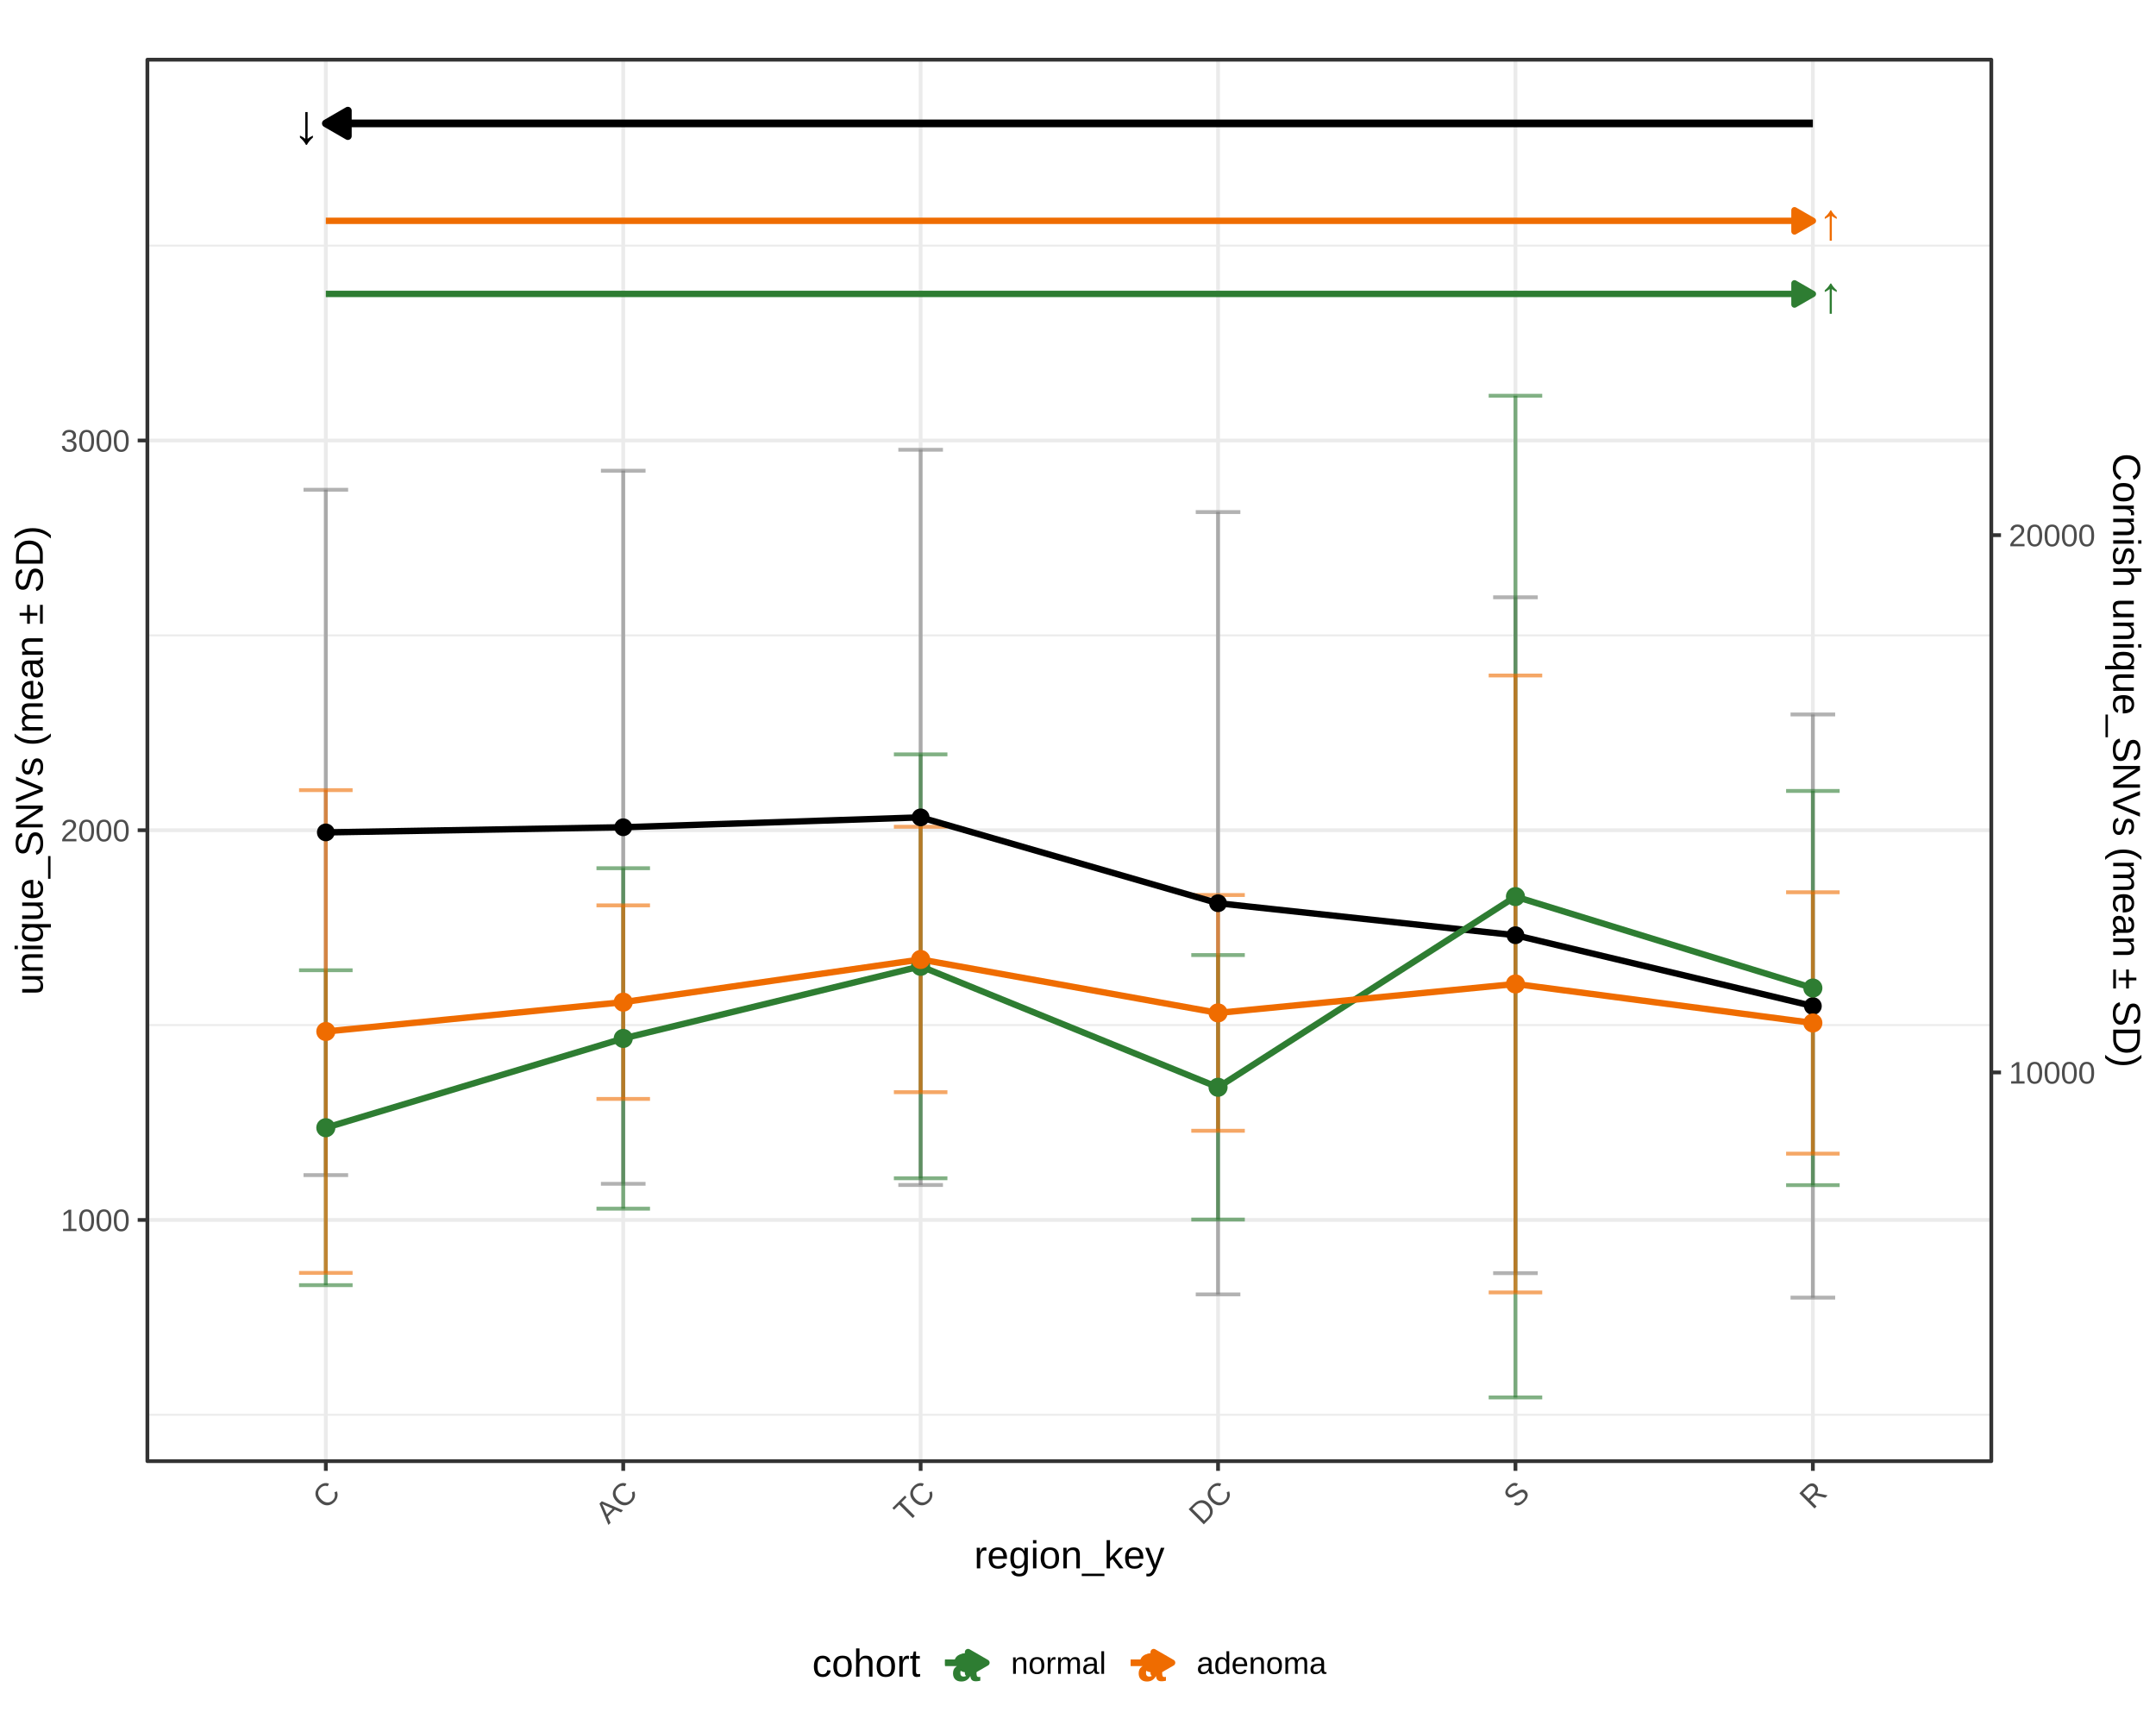
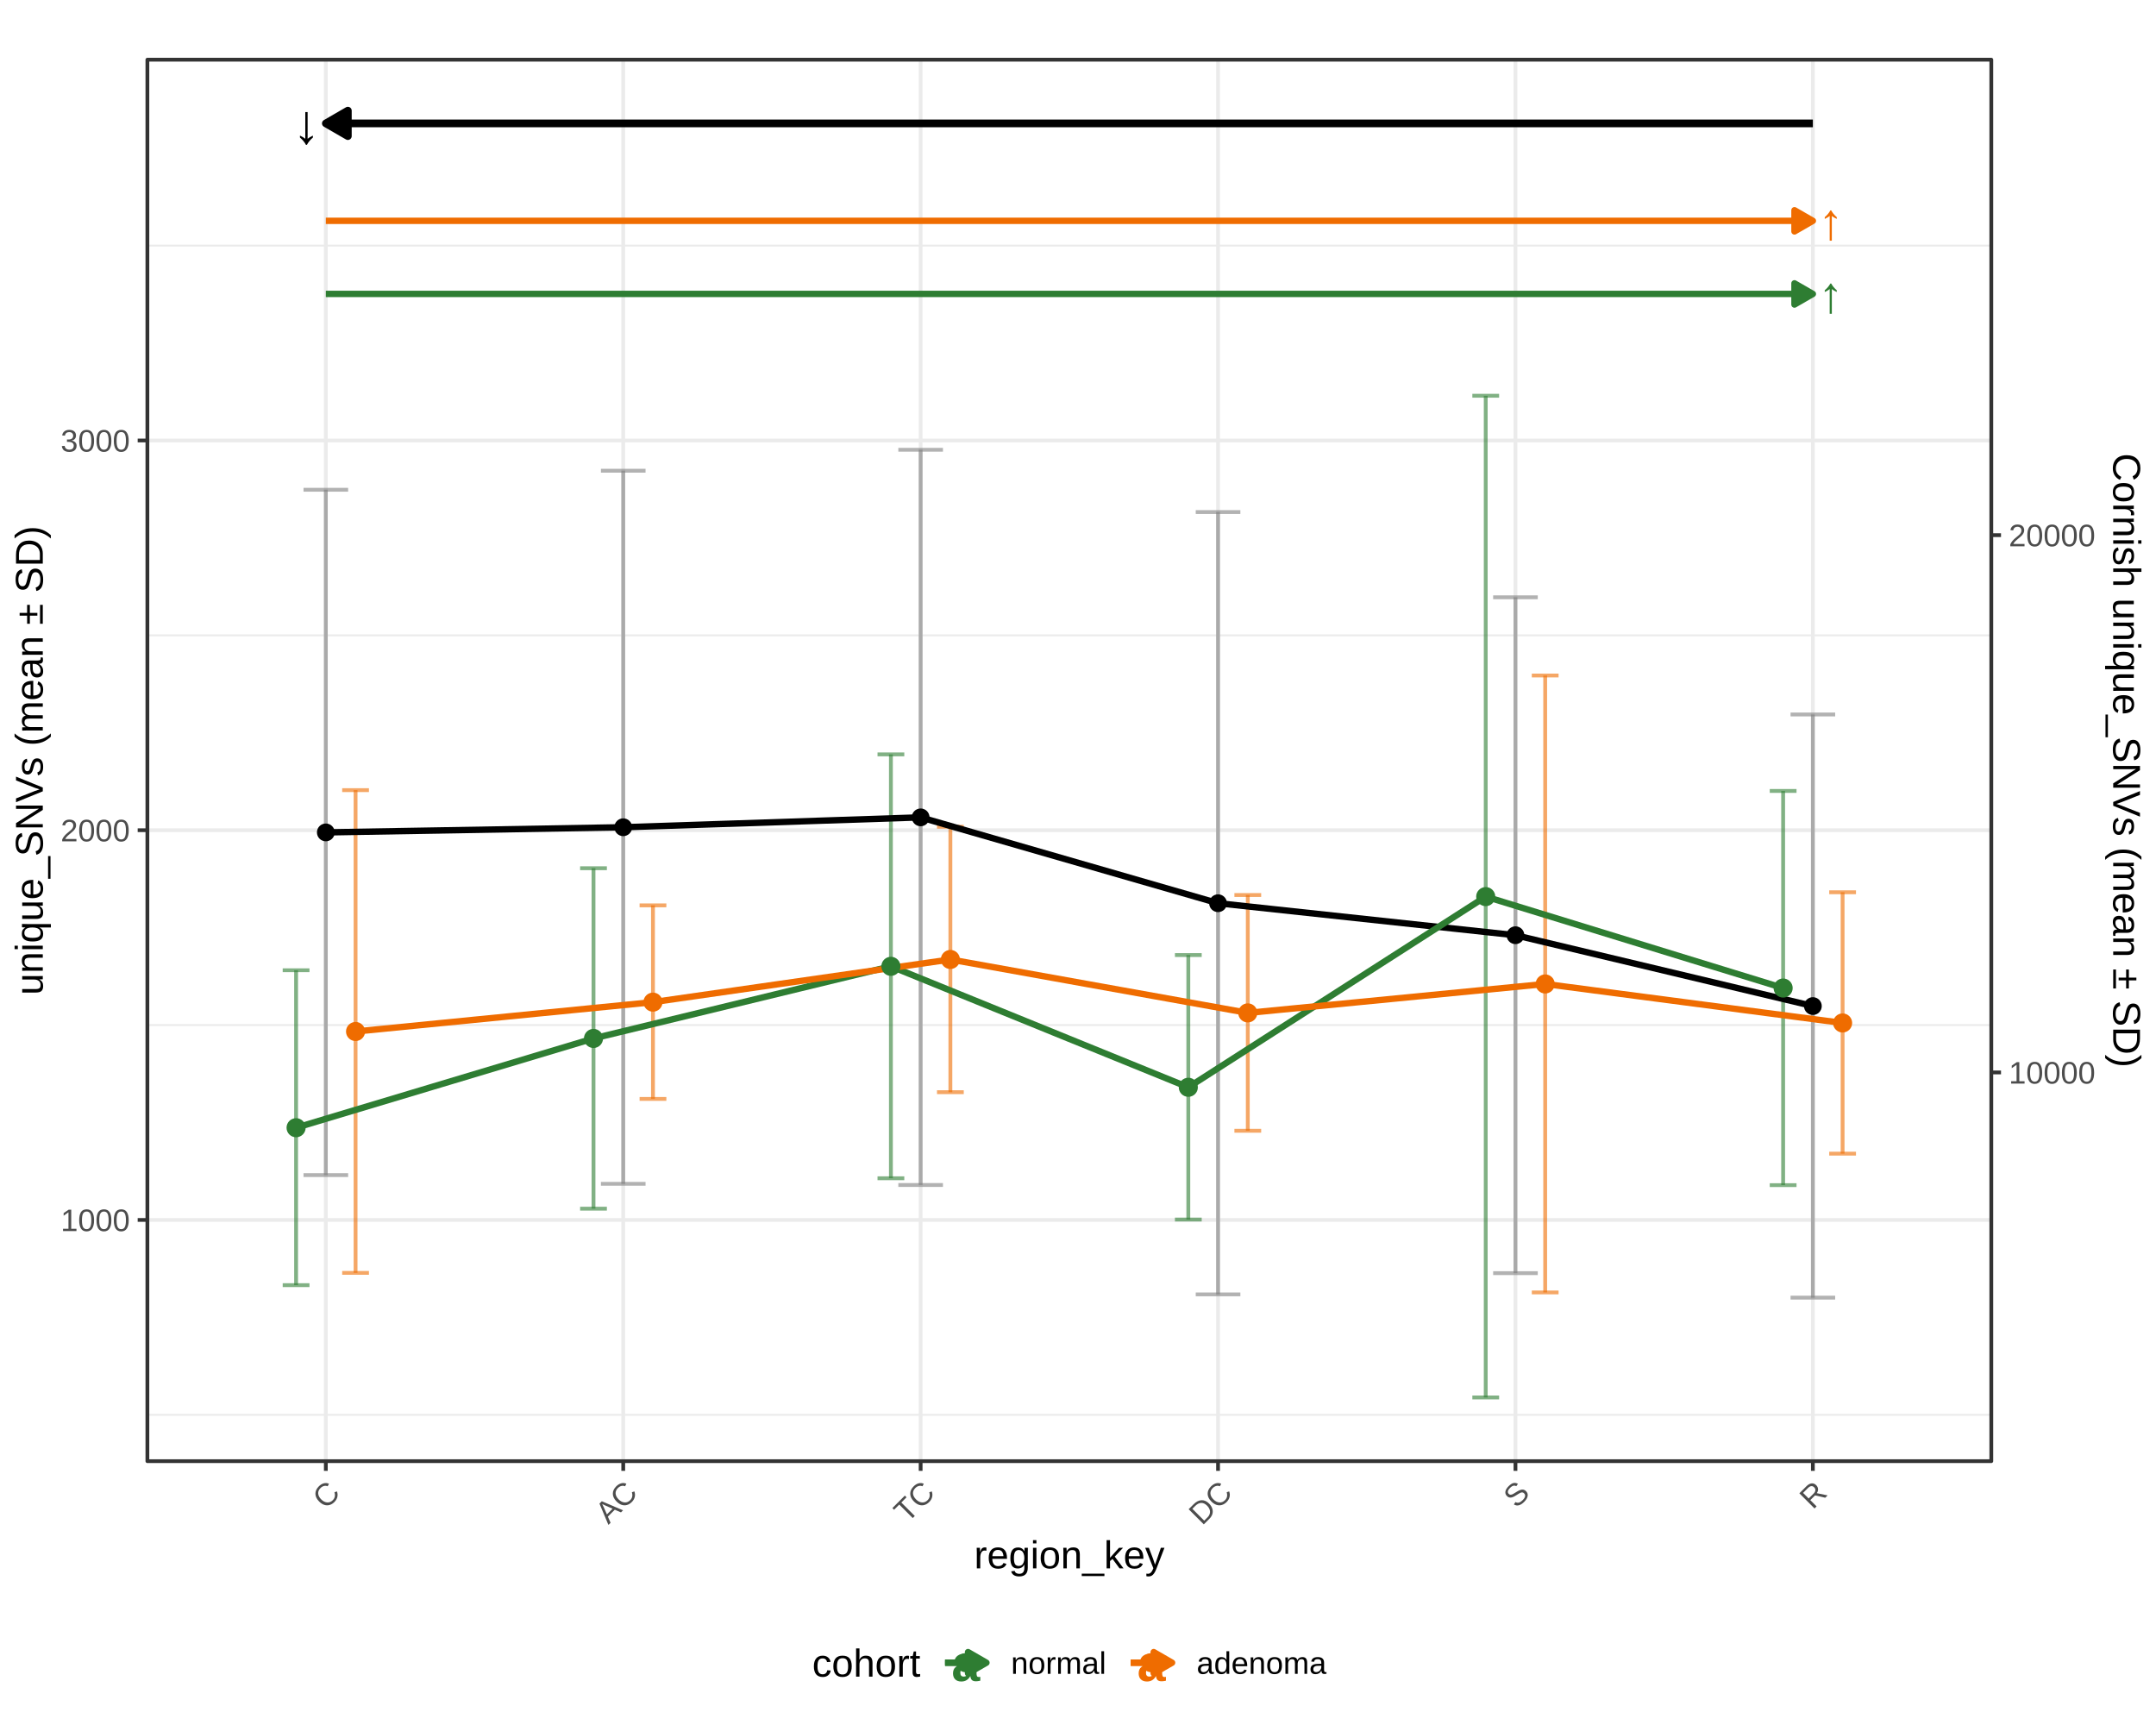
<svg xmlns="http://www.w3.org/2000/svg" width="720.00pt" height="576.00pt" viewBox="0 0 720.00 576.00">
  <g class="svglite">
    <defs>
      <style type="text/css">
    .svglite line, .svglite polyline, .svglite polygon, .svglite path, .svglite rect, .svglite circle {
      fill: none;
      stroke: #000000;
      stroke-linecap: round;
      stroke-linejoin: round;
      stroke-miterlimit: 10.00;
    }
    .svglite text {
      white-space: pre;
    }
    .svglite g.glyphgroup path {
      fill: inherit;
      stroke: none;
    }
  </style>
    </defs>
    <rect width="100%" height="100%" style="stroke: none; fill: #FFFFFF;" />
    <defs>
      <clipPath id="cpMC4wMHw3MjAuMDB8MC4wMHw1NzYuMDA=">
        <rect x="0.00" y="0.00" width="720.00" height="576.00" />
      </clipPath>
    </defs>
    <g clip-path="url(#cpMC4wMHw3MjAuMDB8MC4wMHw1NzYuMDA=)">
      <rect x="0.00" y="0.00" width="720.00" height="576.00" style="stroke-width: 1.26; stroke: #FFFFFF; fill: #FFFFFF;" />
      <rect x="49.22" y="19.93" width="615.78" height="467.97" style="stroke-width: 1.26; stroke: none; fill: #FFFFFF;" />
      <polyline points="49.22,472.43 665.00,472.43 " style="stroke-width: 0.63; stroke: #EBEBEB; stroke-linecap: butt;" />
      <polyline points="49.22,342.29 665.00,342.29 " style="stroke-width: 0.63; stroke: #EBEBEB; stroke-linecap: butt;" />
      <polyline points="49.22,212.15 665.00,212.15 " style="stroke-width: 0.63; stroke: #EBEBEB; stroke-linecap: butt;" />
      <polyline points="49.22,82.01 665.00,82.01 " style="stroke-width: 0.63; stroke: #EBEBEB; stroke-linecap: butt;" />
      <polyline points="49.22,407.36 665.00,407.36 " style="stroke-width: 1.26; stroke: #EBEBEB; stroke-linecap: butt;" />
      <polyline points="49.22,277.22 665.00,277.22 " style="stroke-width: 1.26; stroke: #EBEBEB; stroke-linecap: butt;" />
      <polyline points="49.22,147.08 665.00,147.08 " style="stroke-width: 1.26; stroke: #EBEBEB; stroke-linecap: butt;" />
      <polyline points="108.81,487.90 108.81,19.93 " style="stroke-width: 1.26; stroke: #EBEBEB; stroke-linecap: butt;" />
      <polyline points="208.13,487.90 208.13,19.93 " style="stroke-width: 1.26; stroke: #EBEBEB; stroke-linecap: butt;" />
      <polyline points="307.45,487.90 307.45,19.93 " style="stroke-width: 1.26; stroke: #EBEBEB; stroke-linecap: butt;" />
      <polyline points="406.77,487.90 406.77,19.93 " style="stroke-width: 1.26; stroke: #EBEBEB; stroke-linecap: butt;" />
      <polyline points="506.09,487.90 506.09,19.93 " style="stroke-width: 1.26; stroke: #EBEBEB; stroke-linecap: butt;" />
      <polyline points="605.41,487.90 605.41,19.93 " style="stroke-width: 1.26; stroke: #EBEBEB; stroke-linecap: butt;" />
      <polyline points="101.36,163.53 116.26,163.53 " style="stroke-width: 1.28; stroke: #7F7F7F; stroke-opacity: 0.60; stroke-linecap: butt;" />
      <polyline points="108.81,163.53 108.81,392.38 " style="stroke-width: 1.28; stroke: #7F7F7F; stroke-opacity: 0.60; stroke-linecap: butt;" />
      <polyline points="101.36,392.38 116.26,392.38 " style="stroke-width: 1.28; stroke: #7F7F7F; stroke-opacity: 0.60; stroke-linecap: butt;" />
      <polyline points="200.68,157.18 215.58,157.18 " style="stroke-width: 1.28; stroke: #7F7F7F; stroke-opacity: 0.60; stroke-linecap: butt;" />
      <polyline points="208.13,157.18 208.13,395.29 " style="stroke-width: 1.28; stroke: #7F7F7F; stroke-opacity: 0.60; stroke-linecap: butt;" />
      <polyline points="200.68,395.29 215.58,395.29 " style="stroke-width: 1.28; stroke: #7F7F7F; stroke-opacity: 0.60; stroke-linecap: butt;" />
      <polyline points="300.00,150.18 314.90,150.18 " style="stroke-width: 1.28; stroke: #7F7F7F; stroke-opacity: 0.60; stroke-linecap: butt;" />
      <polyline points="307.45,150.18 307.45,395.68 " style="stroke-width: 1.28; stroke: #7F7F7F; stroke-opacity: 0.60; stroke-linecap: butt;" />
      <polyline points="300.00,395.68 314.90,395.68 " style="stroke-width: 1.28; stroke: #7F7F7F; stroke-opacity: 0.60; stroke-linecap: butt;" />
      <polyline points="399.32,170.99 414.22,170.99 " style="stroke-width: 1.28; stroke: #7F7F7F; stroke-opacity: 0.60; stroke-linecap: butt;" />
      <polyline points="406.77,170.99 406.77,432.21 " style="stroke-width: 1.28; stroke: #7F7F7F; stroke-opacity: 0.60; stroke-linecap: butt;" />
      <polyline points="399.32,432.21 414.22,432.21 " style="stroke-width: 1.28; stroke: #7F7F7F; stroke-opacity: 0.60; stroke-linecap: butt;" />
      <polyline points="498.64,199.44 513.54,199.44 " style="stroke-width: 1.28; stroke: #7F7F7F; stroke-opacity: 0.60; stroke-linecap: butt;" />
      <polyline points="506.09,199.44 506.09,425.11 " style="stroke-width: 1.28; stroke: #7F7F7F; stroke-opacity: 0.60; stroke-linecap: butt;" />
      <polyline points="498.64,425.11 513.54,425.11 " style="stroke-width: 1.28; stroke: #7F7F7F; stroke-opacity: 0.60; stroke-linecap: butt;" />
      <polyline points="597.96,238.57 612.86,238.57 " style="stroke-width: 1.28; stroke: #7F7F7F; stroke-opacity: 0.60; stroke-linecap: butt;" />
      <polyline points="605.41,238.57 605.41,433.30 " style="stroke-width: 1.28; stroke: #7F7F7F; stroke-opacity: 0.60; stroke-linecap: butt;" />
      <polyline points="597.96,433.30 612.86,433.30 " style="stroke-width: 1.28; stroke: #7F7F7F; stroke-opacity: 0.60; stroke-linecap: butt;" />
-       <polyline points="99.87,323.98 117.75,323.98 " style="stroke-width: 1.28; stroke: #2E7D32; stroke-opacity: 0.60; stroke-linecap: butt;" />
-       <polyline points="108.81,323.98 108.81,429.13 " style="stroke-width: 1.28; stroke: #2E7D32; stroke-opacity: 0.60; stroke-linecap: butt;" />
-       <polyline points="99.87,429.13 117.75,429.13 " style="stroke-width: 1.28; stroke: #2E7D32; stroke-opacity: 0.60; stroke-linecap: butt;" />
-       <polyline points="99.87,263.83 117.75,263.83 " style="stroke-width: 1.28; stroke: #EF6C00; stroke-opacity: 0.60; stroke-linecap: butt;" />
-       <polyline points="108.81,263.83 108.81,425.03 " style="stroke-width: 1.28; stroke: #EF6C00; stroke-opacity: 0.60; stroke-linecap: butt;" />
-       <polyline points="99.87,425.03 117.75,425.03 " style="stroke-width: 1.28; stroke: #EF6C00; stroke-opacity: 0.60; stroke-linecap: butt;" />
-       <polyline points="199.19,289.91 217.07,289.91 " style="stroke-width: 1.28; stroke: #2E7D32; stroke-opacity: 0.60; stroke-linecap: butt;" />
-       <polyline points="208.13,289.91 208.13,403.59 " style="stroke-width: 1.28; stroke: #2E7D32; stroke-opacity: 0.60; stroke-linecap: butt;" />
-       <polyline points="199.19,403.59 217.07,403.59 " style="stroke-width: 1.28; stroke: #2E7D32; stroke-opacity: 0.60; stroke-linecap: butt;" />
-       <polyline points="199.19,302.31 217.07,302.31 " style="stroke-width: 1.28; stroke: #EF6C00; stroke-opacity: 0.60; stroke-linecap: butt;" />
-       <polyline points="208.13,302.31 208.13,366.94 " style="stroke-width: 1.28; stroke: #EF6C00; stroke-opacity: 0.60; stroke-linecap: butt;" />
-       <polyline points="199.19,366.94 217.07,366.94 " style="stroke-width: 1.28; stroke: #EF6C00; stroke-opacity: 0.60; stroke-linecap: butt;" />
-       <polyline points="298.51,251.90 316.39,251.90 " style="stroke-width: 1.28; stroke: #2E7D32; stroke-opacity: 0.60; stroke-linecap: butt;" />
-       <polyline points="307.45,251.90 307.45,393.43 " style="stroke-width: 1.28; stroke: #2E7D32; stroke-opacity: 0.60; stroke-linecap: butt;" />
-       <polyline points="298.51,393.43 316.39,393.43 " style="stroke-width: 1.28; stroke: #2E7D32; stroke-opacity: 0.60; stroke-linecap: butt;" />
-       <polyline points="298.51,276.07 316.39,276.07 " style="stroke-width: 1.28; stroke: #EF6C00; stroke-opacity: 0.60; stroke-linecap: butt;" />
-       <polyline points="307.45,276.07 307.45,364.70 " style="stroke-width: 1.28; stroke: #EF6C00; stroke-opacity: 0.60; stroke-linecap: butt;" />
-       <polyline points="298.51,364.70 316.39,364.70 " style="stroke-width: 1.28; stroke: #EF6C00; stroke-opacity: 0.60; stroke-linecap: butt;" />
-       <polyline points="397.83,318.90 415.71,318.90 " style="stroke-width: 1.28; stroke: #2E7D32; stroke-opacity: 0.60; stroke-linecap: butt;" />
-       <polyline points="406.77,318.90 406.77,407.22 " style="stroke-width: 1.28; stroke: #2E7D32; stroke-opacity: 0.60; stroke-linecap: butt;" />
-       <polyline points="397.83,407.22 415.71,407.22 " style="stroke-width: 1.28; stroke: #2E7D32; stroke-opacity: 0.60; stroke-linecap: butt;" />
-       <polyline points="397.83,298.86 415.71,298.86 " style="stroke-width: 1.28; stroke: #EF6C00; stroke-opacity: 0.60; stroke-linecap: butt;" />
-       <polyline points="406.77,298.86 406.77,377.58 " style="stroke-width: 1.28; stroke: #EF6C00; stroke-opacity: 0.60; stroke-linecap: butt;" />
-       <polyline points="397.83,377.58 415.71,377.58 " style="stroke-width: 1.28; stroke: #EF6C00; stroke-opacity: 0.60; stroke-linecap: butt;" />
-       <polyline points="497.15,132.15 515.03,132.15 " style="stroke-width: 1.28; stroke: #2E7D32; stroke-opacity: 0.60; stroke-linecap: butt;" />
-       <polyline points="506.09,132.15 506.09,466.63 " style="stroke-width: 1.28; stroke: #2E7D32; stroke-opacity: 0.60; stroke-linecap: butt;" />
-       <polyline points="497.15,466.63 515.03,466.63 " style="stroke-width: 1.28; stroke: #2E7D32; stroke-opacity: 0.60; stroke-linecap: butt;" />
-       <polyline points="497.15,225.56 515.03,225.56 " style="stroke-width: 1.28; stroke: #EF6C00; stroke-opacity: 0.60; stroke-linecap: butt;" />
-       <polyline points="506.09,225.56 506.09,431.56 " style="stroke-width: 1.28; stroke: #EF6C00; stroke-opacity: 0.60; stroke-linecap: butt;" />
-       <polyline points="497.15,431.56 515.03,431.56 " style="stroke-width: 1.28; stroke: #EF6C00; stroke-opacity: 0.60; stroke-linecap: butt;" />
-       <polyline points="596.47,264.11 614.35,264.11 " style="stroke-width: 1.28; stroke: #2E7D32; stroke-opacity: 0.60; stroke-linecap: butt;" />
-       <polyline points="605.41,264.11 605.41,395.73 " style="stroke-width: 1.28; stroke: #2E7D32; stroke-opacity: 0.60; stroke-linecap: butt;" />
-       <polyline points="596.47,395.73 614.35,395.73 " style="stroke-width: 1.28; stroke: #2E7D32; stroke-opacity: 0.60; stroke-linecap: butt;" />
-       <polyline points="596.47,297.93 614.35,297.93 " style="stroke-width: 1.28; stroke: #EF6C00; stroke-opacity: 0.60; stroke-linecap: butt;" />
-       <polyline points="605.41,297.93 605.41,385.22 " style="stroke-width: 1.28; stroke: #EF6C00; stroke-opacity: 0.60; stroke-linecap: butt;" />
-       <polyline points="596.47,385.22 614.35,385.22 " style="stroke-width: 1.28; stroke: #EF6C00; stroke-opacity: 0.60; stroke-linecap: butt;" />
+       <polyline points="94.41,323.98 103.35,323.98 " style="stroke-width: 1.28; stroke: #2E7D32; stroke-opacity: 0.60; stroke-linecap: butt;" />
+       <polyline points="98.88,323.98 98.88,429.13 " style="stroke-width: 1.28; stroke: #2E7D32; stroke-opacity: 0.60; stroke-linecap: butt;" />
+       <polyline points="94.41,429.13 103.35,429.13 " style="stroke-width: 1.28; stroke: #2E7D32; stroke-opacity: 0.60; stroke-linecap: butt;" />
+       <polyline points="114.27,263.83 123.21,263.83 " style="stroke-width: 1.28; stroke: #EF6C00; stroke-opacity: 0.60; stroke-linecap: butt;" />
+       <polyline points="118.74,263.83 118.74,425.03 " style="stroke-width: 1.28; stroke: #EF6C00; stroke-opacity: 0.60; stroke-linecap: butt;" />
+       <polyline points="114.27,425.03 123.21,425.03 " style="stroke-width: 1.28; stroke: #EF6C00; stroke-opacity: 0.60; stroke-linecap: butt;" />
+       <polyline points="193.73,289.91 202.67,289.91 " style="stroke-width: 1.28; stroke: #2E7D32; stroke-opacity: 0.60; stroke-linecap: butt;" />
+       <polyline points="198.20,289.91 198.20,403.59 " style="stroke-width: 1.28; stroke: #2E7D32; stroke-opacity: 0.60; stroke-linecap: butt;" />
+       <polyline points="193.73,403.59 202.67,403.59 " style="stroke-width: 1.28; stroke: #2E7D32; stroke-opacity: 0.60; stroke-linecap: butt;" />
+       <polyline points="213.59,302.31 222.53,302.31 " style="stroke-width: 1.28; stroke: #EF6C00; stroke-opacity: 0.60; stroke-linecap: butt;" />
+       <polyline points="218.06,302.31 218.06,366.94 " style="stroke-width: 1.28; stroke: #EF6C00; stroke-opacity: 0.60; stroke-linecap: butt;" />
+       <polyline points="213.59,366.94 222.53,366.94 " style="stroke-width: 1.28; stroke: #EF6C00; stroke-opacity: 0.60; stroke-linecap: butt;" />
+       <polyline points="293.05,251.90 301.99,251.90 " style="stroke-width: 1.28; stroke: #2E7D32; stroke-opacity: 0.60; stroke-linecap: butt;" />
+       <polyline points="297.52,251.90 297.52,393.43 " style="stroke-width: 1.28; stroke: #2E7D32; stroke-opacity: 0.60; stroke-linecap: butt;" />
+       <polyline points="293.05,393.43 301.99,393.43 " style="stroke-width: 1.28; stroke: #2E7D32; stroke-opacity: 0.60; stroke-linecap: butt;" />
+       <polyline points="312.91,276.07 321.85,276.07 " style="stroke-width: 1.28; stroke: #EF6C00; stroke-opacity: 0.60; stroke-linecap: butt;" />
+       <polyline points="317.38,276.07 317.38,364.70 " style="stroke-width: 1.28; stroke: #EF6C00; stroke-opacity: 0.60; stroke-linecap: butt;" />
+       <polyline points="312.91,364.70 321.85,364.70 " style="stroke-width: 1.28; stroke: #EF6C00; stroke-opacity: 0.60; stroke-linecap: butt;" />
+       <polyline points="392.37,318.90 401.31,318.90 " style="stroke-width: 1.28; stroke: #2E7D32; stroke-opacity: 0.60; stroke-linecap: butt;" />
+       <polyline points="396.84,318.90 396.84,407.22 " style="stroke-width: 1.28; stroke: #2E7D32; stroke-opacity: 0.60; stroke-linecap: butt;" />
+       <polyline points="392.37,407.22 401.31,407.22 " style="stroke-width: 1.28; stroke: #2E7D32; stroke-opacity: 0.60; stroke-linecap: butt;" />
+       <polyline points="412.23,298.86 421.17,298.86 " style="stroke-width: 1.28; stroke: #EF6C00; stroke-opacity: 0.60; stroke-linecap: butt;" />
+       <polyline points="416.70,298.86 416.70,377.58 " style="stroke-width: 1.28; stroke: #EF6C00; stroke-opacity: 0.60; stroke-linecap: butt;" />
+       <polyline points="412.23,377.58 421.17,377.58 " style="stroke-width: 1.28; stroke: #EF6C00; stroke-opacity: 0.60; stroke-linecap: butt;" />
+       <polyline points="491.69,132.15 500.63,132.15 " style="stroke-width: 1.28; stroke: #2E7D32; stroke-opacity: 0.60; stroke-linecap: butt;" />
+       <polyline points="496.16,132.15 496.16,466.63 " style="stroke-width: 1.28; stroke: #2E7D32; stroke-opacity: 0.60; stroke-linecap: butt;" />
+       <polyline points="491.69,466.63 500.63,466.63 " style="stroke-width: 1.28; stroke: #2E7D32; stroke-opacity: 0.60; stroke-linecap: butt;" />
+       <polyline points="511.55,225.56 520.49,225.56 " style="stroke-width: 1.28; stroke: #EF6C00; stroke-opacity: 0.60; stroke-linecap: butt;" />
+       <polyline points="516.02,225.56 516.02,431.56 " style="stroke-width: 1.28; stroke: #EF6C00; stroke-opacity: 0.60; stroke-linecap: butt;" />
+       <polyline points="511.55,431.56 520.49,431.56 " style="stroke-width: 1.28; stroke: #EF6C00; stroke-opacity: 0.60; stroke-linecap: butt;" />
+       <polyline points="591.01,264.11 599.95,264.11 " style="stroke-width: 1.28; stroke: #2E7D32; stroke-opacity: 0.60; stroke-linecap: butt;" />
+       <polyline points="595.48,264.11 595.48,395.73 " style="stroke-width: 1.28; stroke: #2E7D32; stroke-opacity: 0.60; stroke-linecap: butt;" />
+       <polyline points="591.01,395.73 599.95,395.73 " style="stroke-width: 1.28; stroke: #2E7D32; stroke-opacity: 0.60; stroke-linecap: butt;" />
+       <polyline points="610.87,297.93 619.81,297.93 " style="stroke-width: 1.28; stroke: #EF6C00; stroke-opacity: 0.60; stroke-linecap: butt;" />
+       <polyline points="615.34,297.93 615.34,385.22 " style="stroke-width: 1.28; stroke: #EF6C00; stroke-opacity: 0.60; stroke-linecap: butt;" />
+       <polyline points="610.87,385.22 619.81,385.22 " style="stroke-width: 1.28; stroke: #EF6C00; stroke-opacity: 0.60; stroke-linecap: butt;" />
      <polyline points="108.81,277.95 208.13,276.23 307.45,272.93 406.77,301.60 506.09,312.28 605.41,335.94 " style="stroke-width: 2.13; stroke-linecap: butt;" />
      <circle cx="108.81" cy="277.95" r="2.55" style="stroke-width: 0.84; fill: #000000;" />
      <circle cx="208.13" cy="276.23" r="2.55" style="stroke-width: 0.84; fill: #000000;" />
      <circle cx="307.45" cy="272.93" r="2.55" style="stroke-width: 0.84; fill: #000000;" />
      <circle cx="406.77" cy="301.60" r="2.55" style="stroke-width: 0.84; fill: #000000;" />
      <circle cx="506.09" cy="312.28" r="2.55" style="stroke-width: 0.84; fill: #000000;" />
      <circle cx="605.41" cy="335.94" r="2.55" style="stroke-width: 0.84; fill: #000000;" />
-       <polyline points="108.81,376.56 208.13,346.75 307.45,322.67 406.77,363.06 506.09,299.39 605.41,329.92 " style="stroke-width: 2.13; stroke: #2E7D32; stroke-linecap: butt;" />
-       <polyline points="108.81,344.43 208.13,334.63 307.45,320.38 406.77,338.22 506.09,328.56 605.41,341.58 " style="stroke-width: 2.13; stroke: #EF6C00; stroke-linecap: butt;" />
-       <circle cx="108.81" cy="376.56" r="2.77" style="stroke-width: 0.84; stroke: #2E7D32; fill: #2E7D32;" />
-       <circle cx="108.81" cy="344.43" r="2.77" style="stroke-width: 0.84; stroke: #EF6C00; fill: #EF6C00;" />
-       <circle cx="208.13" cy="346.75" r="2.77" style="stroke-width: 0.84; stroke: #2E7D32; fill: #2E7D32;" />
-       <circle cx="208.13" cy="334.63" r="2.77" style="stroke-width: 0.84; stroke: #EF6C00; fill: #EF6C00;" />
-       <circle cx="307.45" cy="322.67" r="2.77" style="stroke-width: 0.84; stroke: #2E7D32; fill: #2E7D32;" />
-       <circle cx="307.45" cy="320.38" r="2.77" style="stroke-width: 0.84; stroke: #EF6C00; fill: #EF6C00;" />
-       <circle cx="406.77" cy="363.06" r="2.77" style="stroke-width: 0.84; stroke: #2E7D32; fill: #2E7D32;" />
-       <circle cx="406.77" cy="338.22" r="2.77" style="stroke-width: 0.84; stroke: #EF6C00; fill: #EF6C00;" />
-       <circle cx="506.09" cy="299.39" r="2.77" style="stroke-width: 0.84; stroke: #2E7D32; fill: #2E7D32;" />
-       <circle cx="506.09" cy="328.56" r="2.77" style="stroke-width: 0.84; stroke: #EF6C00; fill: #EF6C00;" />
-       <circle cx="605.41" cy="329.92" r="2.77" style="stroke-width: 0.84; stroke: #2E7D32; fill: #2E7D32;" />
-       <circle cx="605.41" cy="341.58" r="2.77" style="stroke-width: 0.84; stroke: #EF6C00; fill: #EF6C00;" />
+       <polyline points="98.88,376.56 198.20,346.75 297.52,322.67 396.84,363.06 496.16,299.39 595.48,329.92 " style="stroke-width: 2.13; stroke: #2E7D32; stroke-linecap: butt;" />
+       <polyline points="118.74,344.43 218.06,334.63 317.38,320.38 416.70,338.22 516.02,328.56 615.34,341.58 " style="stroke-width: 2.13; stroke: #EF6C00; stroke-linecap: butt;" />
+       <circle cx="98.88" cy="376.56" r="2.77" style="stroke-width: 0.84; stroke: #2E7D32; fill: #2E7D32;" />
+       <circle cx="118.74" cy="344.43" r="2.77" style="stroke-width: 0.84; stroke: #EF6C00; fill: #EF6C00;" />
+       <circle cx="198.20" cy="346.75" r="2.77" style="stroke-width: 0.84; stroke: #2E7D32; fill: #2E7D32;" />
+       <circle cx="218.06" cy="334.63" r="2.77" style="stroke-width: 0.84; stroke: #EF6C00; fill: #EF6C00;" />
+       <circle cx="297.52" cy="322.67" r="2.77" style="stroke-width: 0.84; stroke: #2E7D32; fill: #2E7D32;" />
+       <circle cx="317.38" cy="320.38" r="2.77" style="stroke-width: 0.84; stroke: #EF6C00; fill: #EF6C00;" />
+       <circle cx="396.84" cy="363.06" r="2.77" style="stroke-width: 0.84; stroke: #2E7D32; fill: #2E7D32;" />
+       <circle cx="416.70" cy="338.22" r="2.77" style="stroke-width: 0.84; stroke: #EF6C00; fill: #EF6C00;" />
+       <circle cx="496.16" cy="299.39" r="2.77" style="stroke-width: 0.84; stroke: #2E7D32; fill: #2E7D32;" />
+       <circle cx="516.02" cy="328.56" r="2.77" style="stroke-width: 0.84; stroke: #EF6C00; fill: #EF6C00;" />
+       <circle cx="595.48" cy="329.92" r="2.77" style="stroke-width: 0.84; stroke: #2E7D32; fill: #2E7D32;" />
+       <circle cx="615.34" cy="341.58" r="2.77" style="stroke-width: 0.84; stroke: #EF6C00; fill: #EF6C00;" />
      <line x1="108.81" y1="98.15" x2="605.41" y2="98.15" style="stroke-width: 2.13; stroke: #2E7D32; stroke-linecap: butt;" />
      <polygon points="599.27,101.69 605.41,98.15 599.27,94.61 " style="stroke-width: 2.13; stroke: #2E7D32; stroke-linecap: butt; fill: #2E7D32;" />
      <line x1="108.81" y1="73.74" x2="605.41" y2="73.74" style="stroke-width: 2.13; stroke: #EF6C00; stroke-linecap: butt;" />
      <polygon points="599.27,77.28 605.41,73.74 599.27,70.20 " style="stroke-width: 2.13; stroke: #EF6C00; stroke-linecap: butt; fill: #EF6C00;" />
      <text x="607.12" y="104.26" style="font-size: 17.07px; font-weight: bold;fill: #2E7D32; font-family: &quot;Arial&quot;;" textLength="8.53px" lengthAdjust="spacingAndGlyphs">↑</text>
      <text x="607.12" y="79.85" style="font-size: 17.07px; font-weight: bold;fill: #EF6C00; font-family: &quot;Arial&quot;;" textLength="8.53px" lengthAdjust="spacingAndGlyphs">↑</text>
      <line x1="605.41" y1="41.20" x2="108.81" y2="41.20" style="stroke-width: 2.56; stroke-linecap: butt;" />
      <polygon points="116.17,36.94 108.81,41.20 116.17,45.45 " style="stroke-width: 2.56; stroke-linecap: butt; fill: #000000;" />
      <text x="106.96" y="47.81" text-anchor="end" style="font-size: 18.49px; font-weight: bold; font-family: &quot;Arial&quot;;" textLength="9.25px" lengthAdjust="spacingAndGlyphs">↓</text>
      <rect x="49.22" y="19.93" width="615.78" height="467.97" style="stroke-width: 1.26; stroke: #333333;" />
      <text x="43.39" y="411.08" text-anchor="end" style="font-size: 10.40px;fill: #4D4D4D; font-family: &quot;Arial&quot;;" textLength="23.12px" lengthAdjust="spacingAndGlyphs">1000</text>
      <text x="43.39" y="280.94" text-anchor="end" style="font-size: 10.40px;fill: #4D4D4D; font-family: &quot;Arial&quot;;" textLength="23.12px" lengthAdjust="spacingAndGlyphs">2000</text>
      <text x="43.39" y="150.80" text-anchor="end" style="font-size: 10.40px;fill: #4D4D4D; font-family: &quot;Arial&quot;;" textLength="23.12px" lengthAdjust="spacingAndGlyphs">3000</text>
      <polyline points="45.98,407.36 49.22,407.36 " style="stroke-width: 1.26; stroke: #333333; stroke-linecap: butt;" />
      <polyline points="45.98,277.22 49.22,277.22 " style="stroke-width: 1.26; stroke: #333333; stroke-linecap: butt;" />
      <polyline points="45.98,147.08 49.22,147.08 " style="stroke-width: 1.26; stroke: #333333; stroke-linecap: butt;" />
      <polyline points="668.24,358.10 665.00,358.10 " style="stroke-width: 1.26; stroke: #333333; stroke-linecap: butt;" />
      <polyline points="668.24,178.69 665.00,178.69 " style="stroke-width: 1.26; stroke: #333333; stroke-linecap: butt;" />
      <text x="670.83" y="361.82" style="font-size: 10.40px;fill: #4D4D4D; font-family: &quot;Arial&quot;;" textLength="28.91px" lengthAdjust="spacingAndGlyphs">10000</text>
      <text x="670.83" y="182.41" style="font-size: 10.40px;fill: #4D4D4D; font-family: &quot;Arial&quot;;" textLength="28.91px" lengthAdjust="spacingAndGlyphs">20000</text>
      <polyline points="108.81,491.14 108.81,487.90 " style="stroke-width: 1.26; stroke: #333333; stroke-linecap: butt;" />
      <polyline points="208.13,491.14 208.13,487.90 " style="stroke-width: 1.26; stroke: #333333; stroke-linecap: butt;" />
      <polyline points="307.45,491.14 307.45,487.90 " style="stroke-width: 1.26; stroke: #333333; stroke-linecap: butt;" />
      <polyline points="406.77,491.14 406.77,487.90 " style="stroke-width: 1.26; stroke: #333333; stroke-linecap: butt;" />
      <polyline points="506.09,491.14 506.09,487.90 " style="stroke-width: 1.26; stroke: #333333; stroke-linecap: butt;" />
      <polyline points="605.41,491.14 605.41,487.90 " style="stroke-width: 1.26; stroke: #333333; stroke-linecap: butt;" />
      <text transform="translate(114.07,498.99) rotate(-45)" text-anchor="end" style="font-size: 10.40px;fill: #4D4D4D; font-family: &quot;Arial&quot;;" textLength="7.50px" lengthAdjust="spacingAndGlyphs">C</text>
      <text transform="translate(213.39,498.99) rotate(-45)" text-anchor="end" style="font-size: 10.40px;fill: #4D4D4D; font-family: &quot;Arial&quot;;" textLength="14.44px" lengthAdjust="spacingAndGlyphs">AC</text>
      <text transform="translate(312.71,498.99) rotate(-45)" text-anchor="end" style="font-size: 10.40px;fill: #4D4D4D; font-family: &quot;Arial&quot;;" textLength="13.84px" lengthAdjust="spacingAndGlyphs">TC</text>
      <text transform="translate(412.03,498.99) rotate(-45)" text-anchor="end" style="font-size: 10.40px;fill: #4D4D4D; font-family: &quot;Arial&quot;;" textLength="15.00px" lengthAdjust="spacingAndGlyphs">DC</text>
      <text transform="translate(511.35,498.99) rotate(-45)" text-anchor="end" style="font-size: 10.40px;fill: #4D4D4D; font-family: &quot;Arial&quot;;" textLength="6.94px" lengthAdjust="spacingAndGlyphs">S</text>
      <text transform="translate(610.67,498.99) rotate(-45)" text-anchor="end" style="font-size: 10.40px;fill: #4D4D4D; font-family: &quot;Arial&quot;;" textLength="7.50px" lengthAdjust="spacingAndGlyphs">R</text>
      <text x="357.11" y="523.69" text-anchor="middle" style="font-size: 13.00px; font-family: &quot;Arial&quot;;" textLength="63.62px" lengthAdjust="spacingAndGlyphs">region_key</text>
      <text transform="translate(14.29,253.91) rotate(-90)" text-anchor="middle" style="font-size: 13.00px; font-family: &quot;Arial&quot;;" textLength="156.75px" lengthAdjust="spacingAndGlyphs">unique_SNVs (mean ± SD)</text>
      <text transform="translate(705.71,253.91) rotate(90)" text-anchor="middle" style="font-size: 13.00px; font-family: &quot;Arial&quot;;" textLength="205.17px" lengthAdjust="spacingAndGlyphs">Cornish unique_SNVs (mean ± SD)</text>
      <rect x="264.78" y="539.38" width="184.66" height="31.64" style="stroke-width: 1.26; stroke: none; fill: #FFFFFF;" />
      <text x="271.25" y="559.85" style="font-size: 13.00px; font-family: &quot;Arial&quot;;" textLength="36.14px" lengthAdjust="spacingAndGlyphs">cohort</text>
      <rect x="313.87" y="545.85" width="17.28" height="18.69" style="stroke-width: 1.26; stroke: none; fill: #FFFFFF;" />
      <line x1="315.60" y1="555.20" x2="329.42" y2="555.20" style="stroke-width: 1.28; stroke: #2E7D32; stroke-opacity: 0.60; stroke-linecap: butt;" />
      <line x1="315.60" y1="555.20" x2="329.42" y2="555.20" style="stroke-width: 2.13; stroke: #2E7D32; stroke-linecap: butt;" />
      <circle cx="322.51" cy="555.20" r="2.77" style="stroke-width: 0.84; stroke: #2E7D32; fill: #2E7D32;" />
      <line x1="315.60" y1="555.20" x2="329.42" y2="555.20" style="stroke-width: 2.13; stroke: #2E7D32; stroke-linecap: butt;" />
      <polygon points="323.28,558.74 329.42,555.20 323.28,551.65 " style="stroke-width: 2.13; stroke: #2E7D32; stroke-linecap: butt; fill: #2E7D32;" />
      <text x="322.51" y="561.31" text-anchor="middle" style="font-size: 17.07px; font-weight: bold;fill: #2E7D32; font-family: &quot;Arial&quot;;" textLength="9.48px" lengthAdjust="spacingAndGlyphs">a</text>
      <rect x="375.87" y="545.85" width="17.28" height="18.69" style="stroke-width: 1.26; stroke: none; fill: #FFFFFF;" />
      <line x1="377.59" y1="555.20" x2="391.42" y2="555.20" style="stroke-width: 1.28; stroke: #EF6C00; stroke-opacity: 0.60; stroke-linecap: butt;" />
      <line x1="377.59" y1="555.20" x2="391.42" y2="555.20" style="stroke-width: 2.13; stroke: #EF6C00; stroke-linecap: butt;" />
      <circle cx="384.51" cy="555.20" r="2.77" style="stroke-width: 0.84; stroke: #EF6C00; fill: #EF6C00;" />
      <line x1="377.59" y1="555.20" x2="391.42" y2="555.20" style="stroke-width: 2.13; stroke: #EF6C00; stroke-linecap: butt;" />
      <polygon points="385.28,558.74 391.42,555.20 385.28,551.65 " style="stroke-width: 2.13; stroke: #EF6C00; stroke-linecap: butt; fill: #EF6C00;" />
      <text x="384.51" y="561.31" text-anchor="middle" style="font-size: 17.07px; font-weight: bold;fill: #EF6C00; font-family: &quot;Arial&quot;;" textLength="9.48px" lengthAdjust="spacingAndGlyphs">a</text>
      <text x="337.62" y="558.92" style="font-size: 10.40px; font-family: &quot;Arial&quot;;" textLength="31.77px" lengthAdjust="spacingAndGlyphs">normal</text>
      <text x="399.62" y="558.92" style="font-size: 10.40px; font-family: &quot;Arial&quot;;" textLength="43.34px" lengthAdjust="spacingAndGlyphs">adenoma</text>
    </g>
  </g>
</svg>
